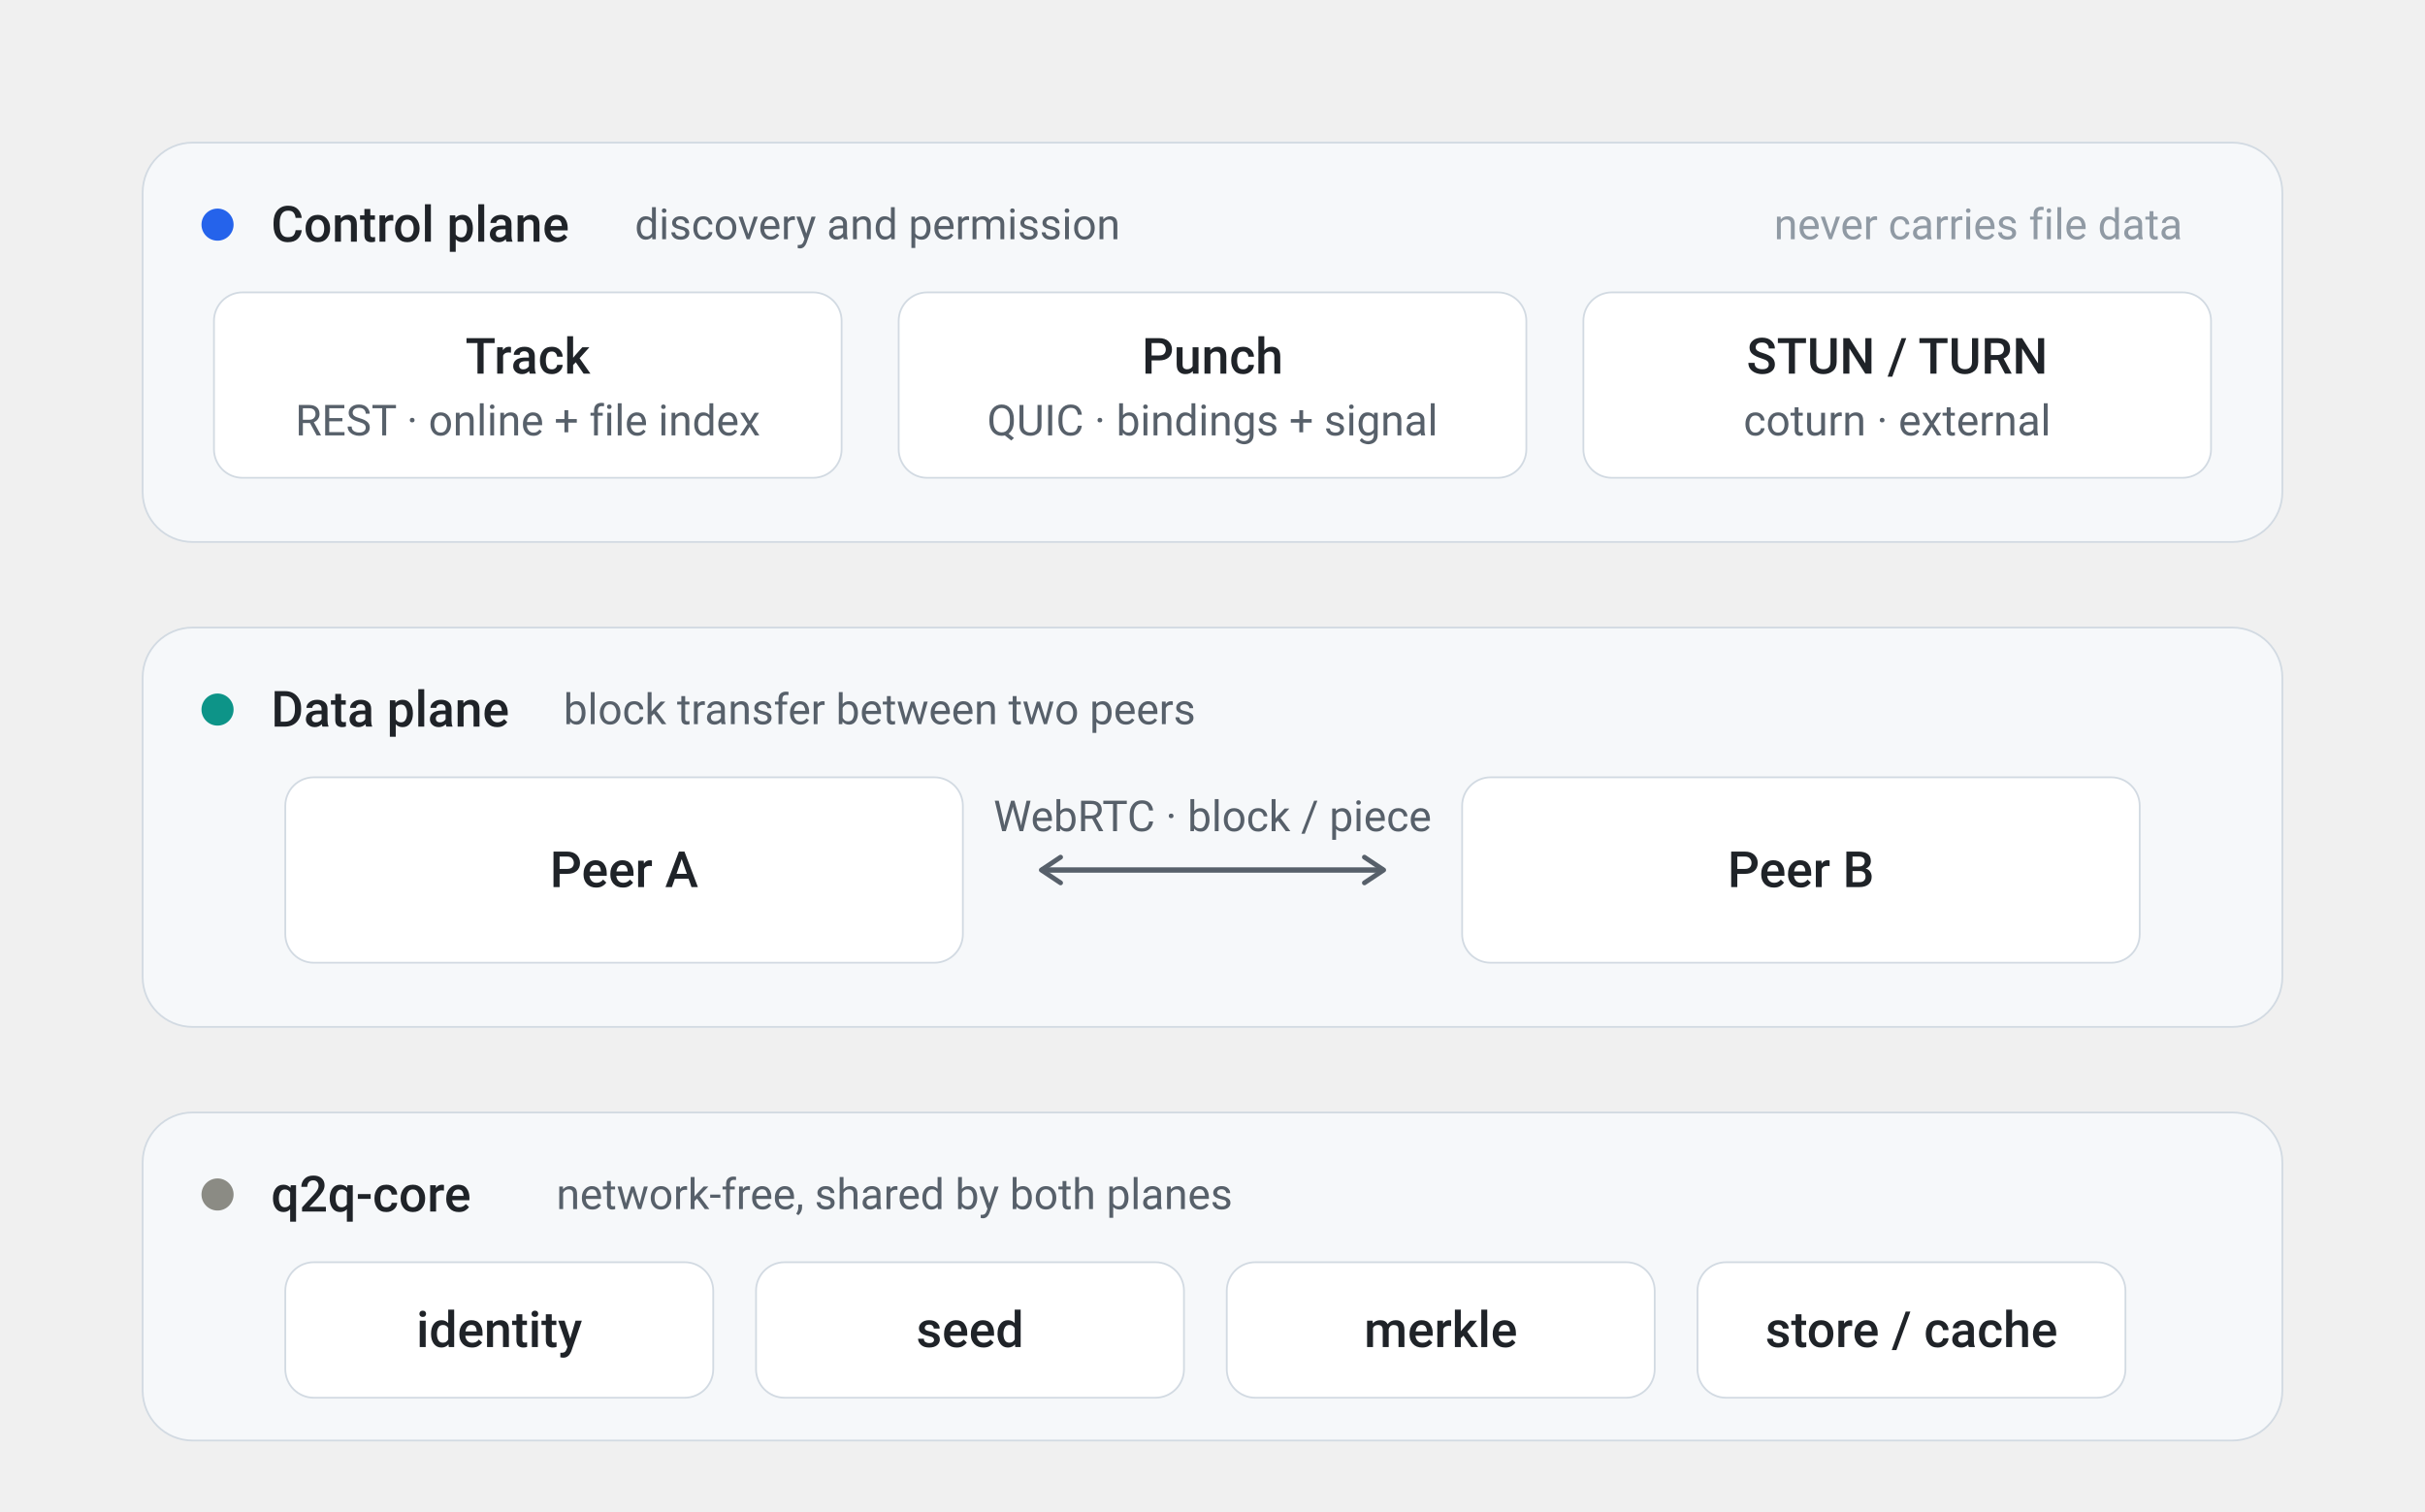
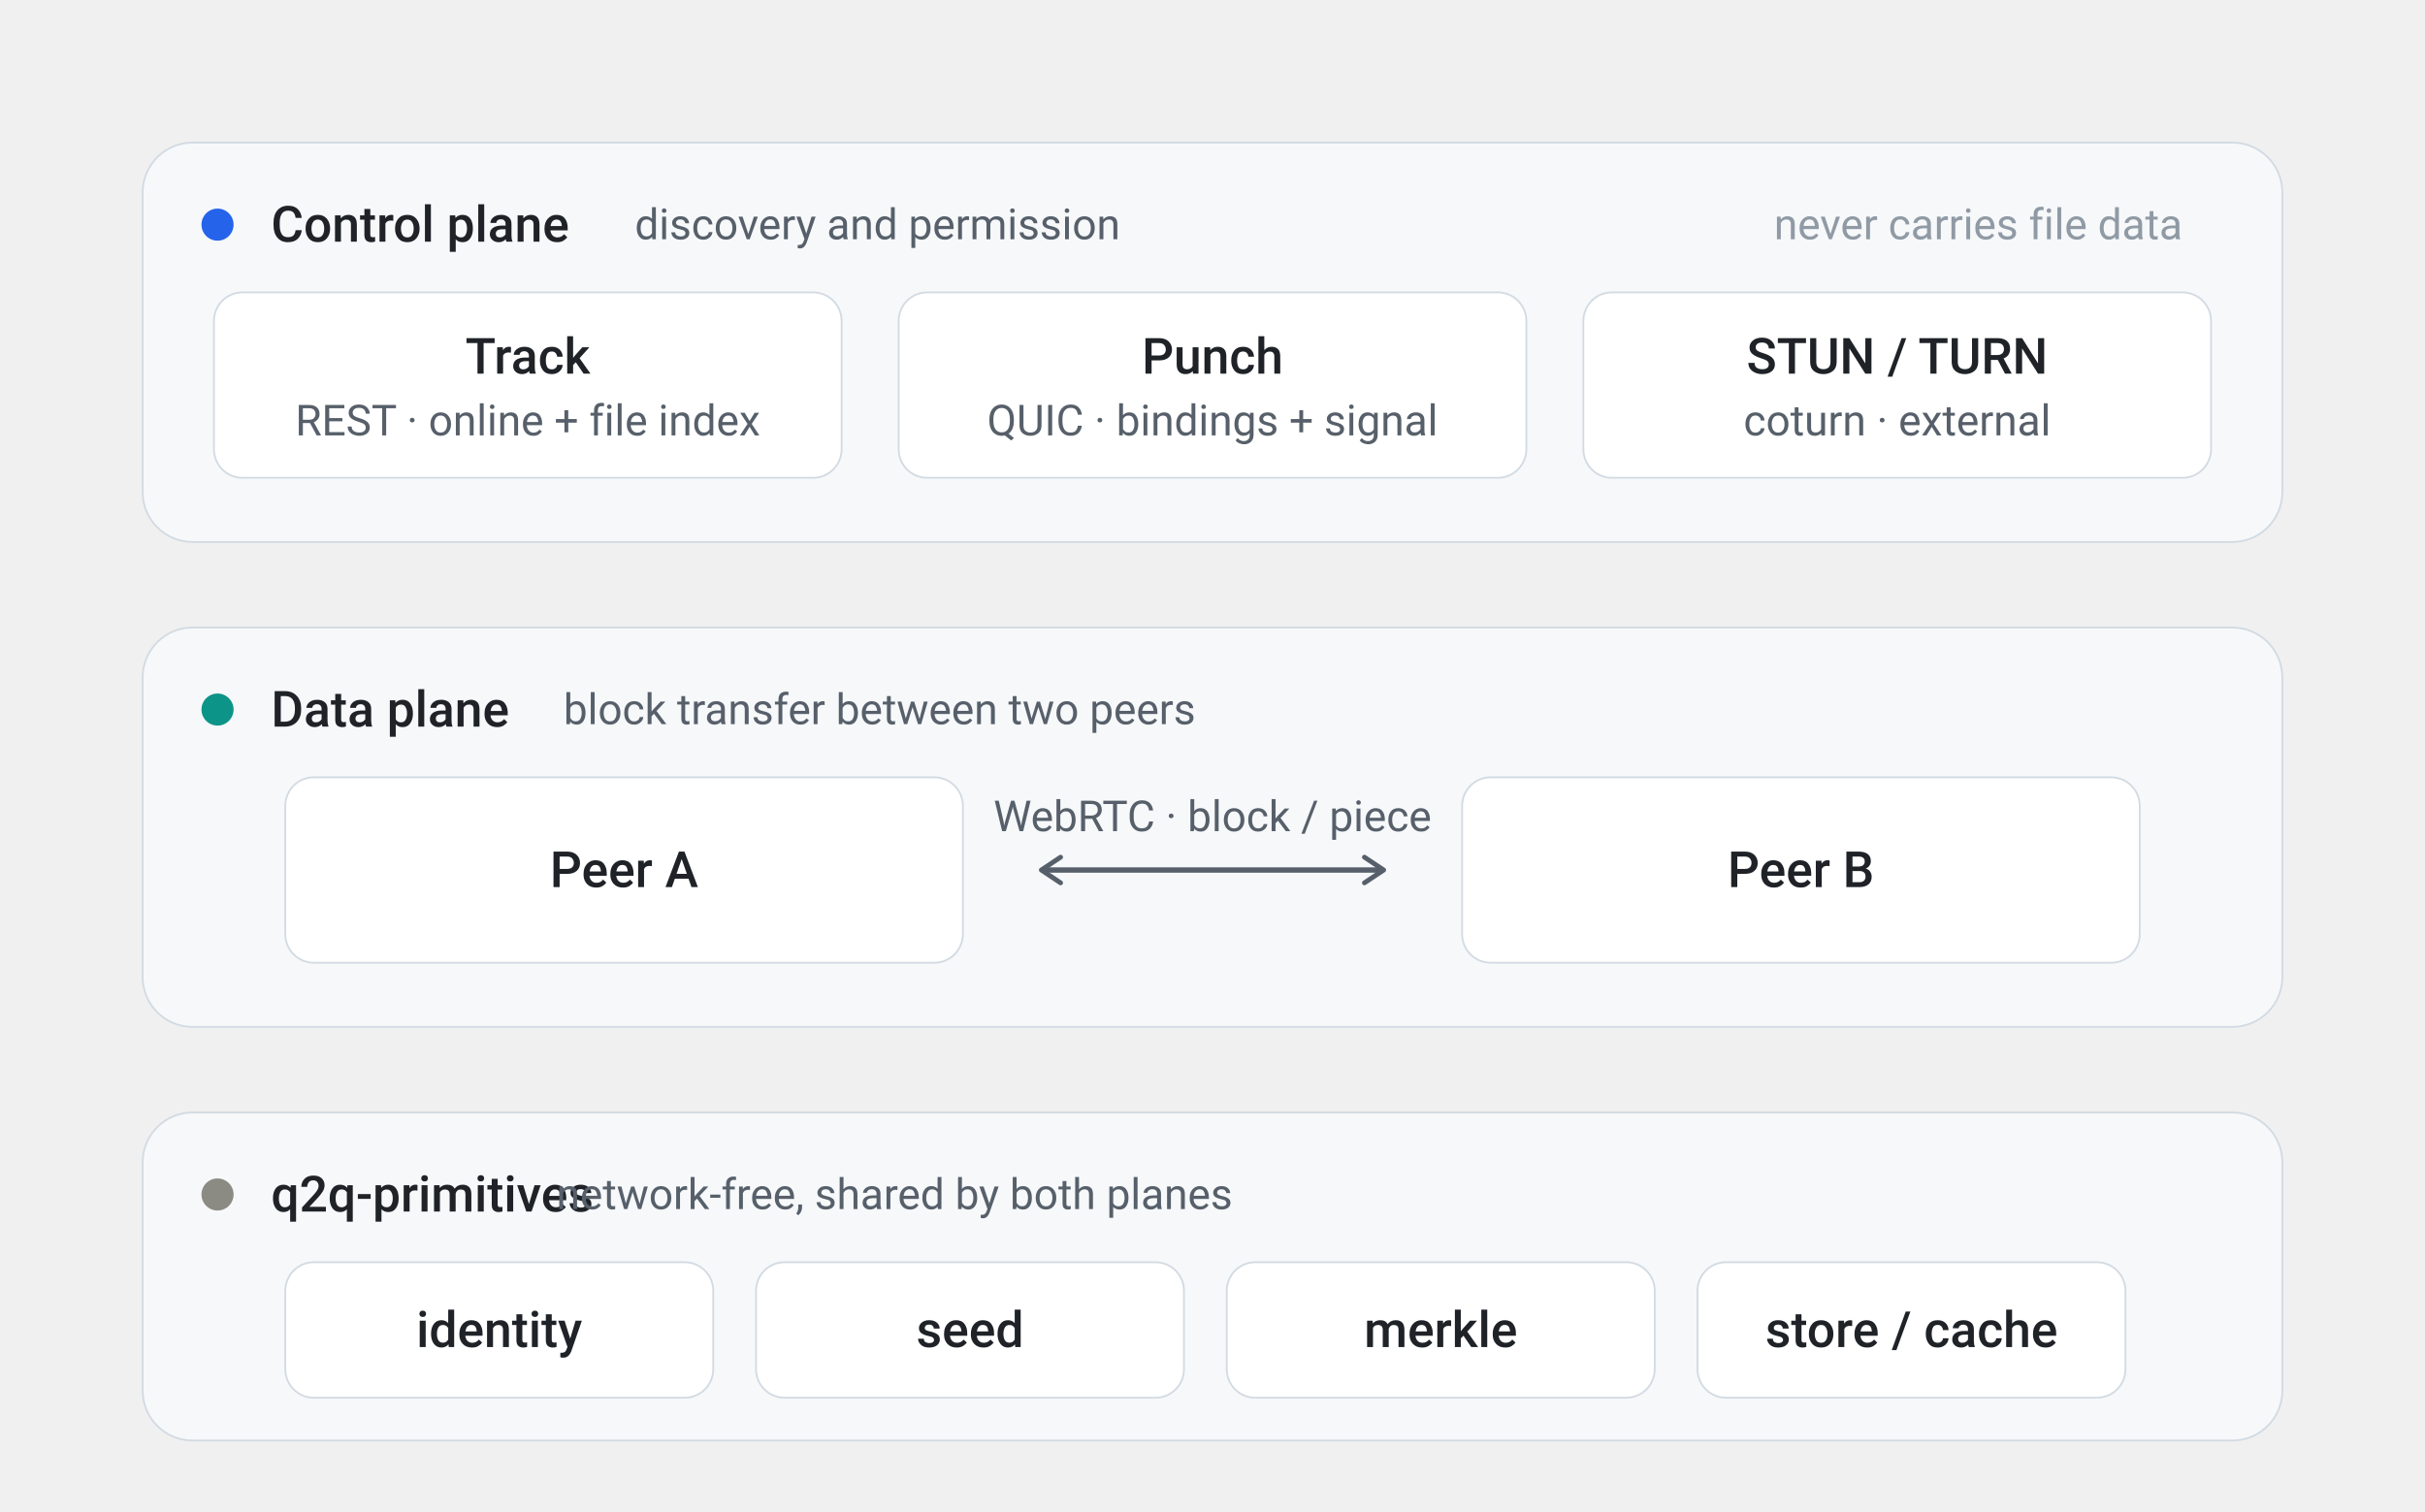
<svg xmlns="http://www.w3.org/2000/svg" viewBox="0 0 680 424" width="680" height="424" role="img" aria-labelledby="archTitle archDesc">
  <style>
    .band { fill: #f6f8fa; stroke: #d2dae2; stroke-width: .5 }
    .box  { fill: #ffffff; stroke: #d2dae2; stroke-width: .5 }
    .h    { fill: #1f2328 }
    .s    { fill: #57606a }
    .n    { fill: #909aa4 }
    .arr  { fill: none; stroke: #57606a; stroke-width: 1.5 }
    text { font-family: -apple-system, BlinkMacSystemFont, "Segoe UI", Roboto, "Helvetica Neue", Arial, sans-serif }
    .h { font-size: 14px; font-weight: 500 }
    .s, .n { font-size: 12px }
  </style>
  <defs>
    <marker id="archArrow" viewBox="0 0 10 10" refX="8" refY="5" markerWidth="6" markerHeight="6" orient="auto-start-reverse">
      <path class="arr" d="M2 1L8 5L2 9" stroke-linecap="round" stroke-linejoin="round" />
    </marker>
  </defs>
  <rect class="band" x="40" y="40" width="600" height="112" rx="14" />
  <circle cx="61" cy="63" r="4.5" fill="#2563eb" />
  <text class="h" x="76" y="63" dominant-baseline="central">Control plane</text>
  <text class="s" x="178" y="63" dominant-baseline="central">discovery and permission</text>
  <text class="n" x="612" y="63" text-anchor="end" dominant-baseline="central">never carries file data</text>
  <rect class="box" x="60" y="82" width="176" height="52" rx="8" />
  <text class="h" x="148" y="100" text-anchor="middle" dominant-baseline="central">Track</text>
  <text class="s" x="148" y="118" text-anchor="middle" dominant-baseline="central">REST · online + file index</text>
  <rect class="box" x="252" y="82" width="176" height="52" rx="8" />
  <text class="h" x="340" y="100" text-anchor="middle" dominant-baseline="central">Punch</text>
  <text class="s" x="340" y="118" text-anchor="middle" dominant-baseline="central">QUIC · bindings + signal</text>
  <rect class="box" x="444" y="82" width="176" height="52" rx="8" />
  <text class="h" x="532" y="100" text-anchor="middle" dominant-baseline="central">STUN / TURN</text>
  <text class="s" x="532" y="118" text-anchor="middle" dominant-baseline="central">coturn · external</text>
  <rect class="band" x="40" y="176" width="600" height="112" rx="14" />
  <circle cx="61" cy="199" r="4.5" fill="#0d9488" />
  <text class="h" x="76" y="199" dominant-baseline="central">Data plane</text>
  <text class="s" x="158" y="199" dominant-baseline="central">block transfer between two peers</text>
  <rect class="box" x="80" y="218" width="190" height="52" rx="8" />
  <text class="h" x="175" y="244" text-anchor="middle" dominant-baseline="central">Peer A</text>
  <rect class="box" x="410" y="218" width="190" height="52" rx="8" />
  <text class="h" x="505" y="244" text-anchor="middle" dominant-baseline="central">Peer B</text>
  <path class="arr" d="M292 244H388" marker-start="url(#archArrow)" marker-end="url(#archArrow)" />
  <text class="s" x="340" y="229" text-anchor="middle" dominant-baseline="central">WebRTC · block / piece</text>
  <rect class="band" x="40" y="312" width="600" height="92" rx="14" />
  <circle cx="61" cy="335" r="4.5" fill="#8b8b84" />
-   <text class="h" x="76" y="335" dominant-baseline="central">q2q-core</text>
+   <text class="h" x="76" y="335" dominant-baseline="central">q2q-primitives</text>
  <text class="s" x="156" y="335" dominant-baseline="central">network-free, shared by both planes</text>
  <rect class="box" x="80" y="354" width="120" height="38" rx="8" />
  <text x="140" y="373" text-anchor="middle" dominant-baseline="central" class="h">identity</text>
  <rect class="box" x="212" y="354" width="120" height="38" rx="8" />
  <text x="272" y="373" text-anchor="middle" dominant-baseline="central" class="h">seed</text>
  <rect class="box" x="344" y="354" width="120" height="38" rx="8" />
  <text x="404" y="373" text-anchor="middle" dominant-baseline="central" class="h">merkle</text>
  <rect class="box" x="476" y="354" width="120" height="38" rx="8" />
  <text x="536" y="373" text-anchor="middle" dominant-baseline="central" class="h">store / cache</text>
</svg>
